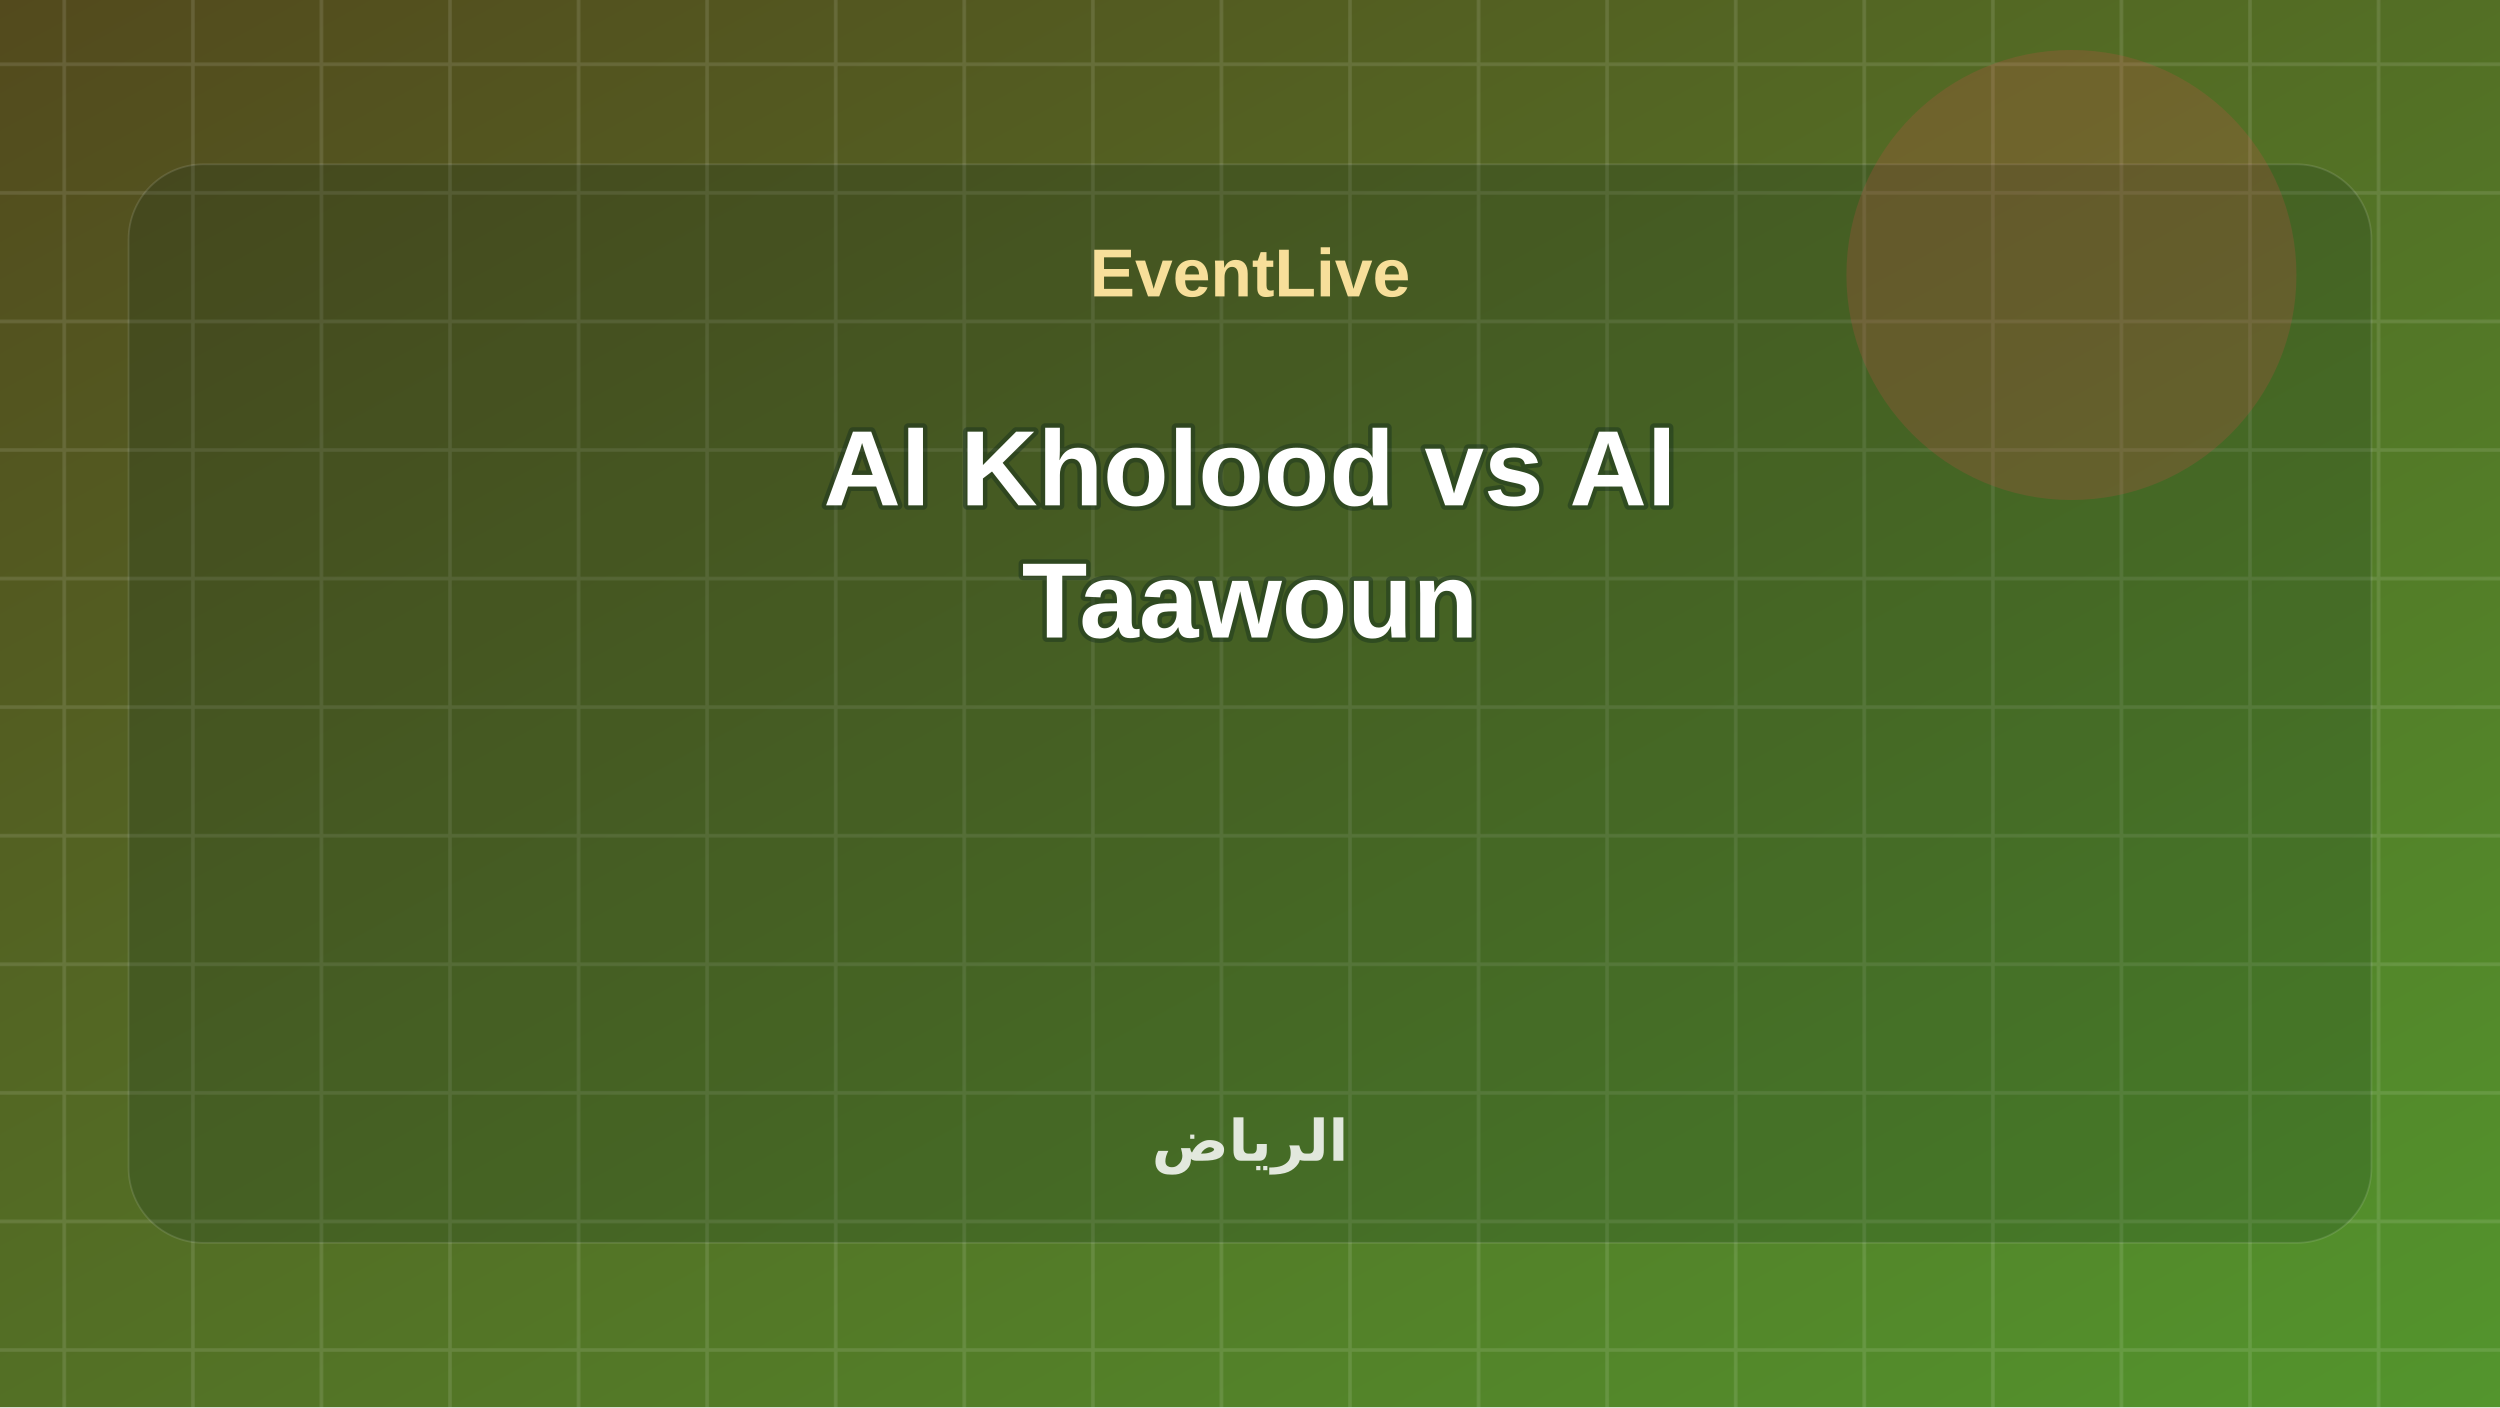
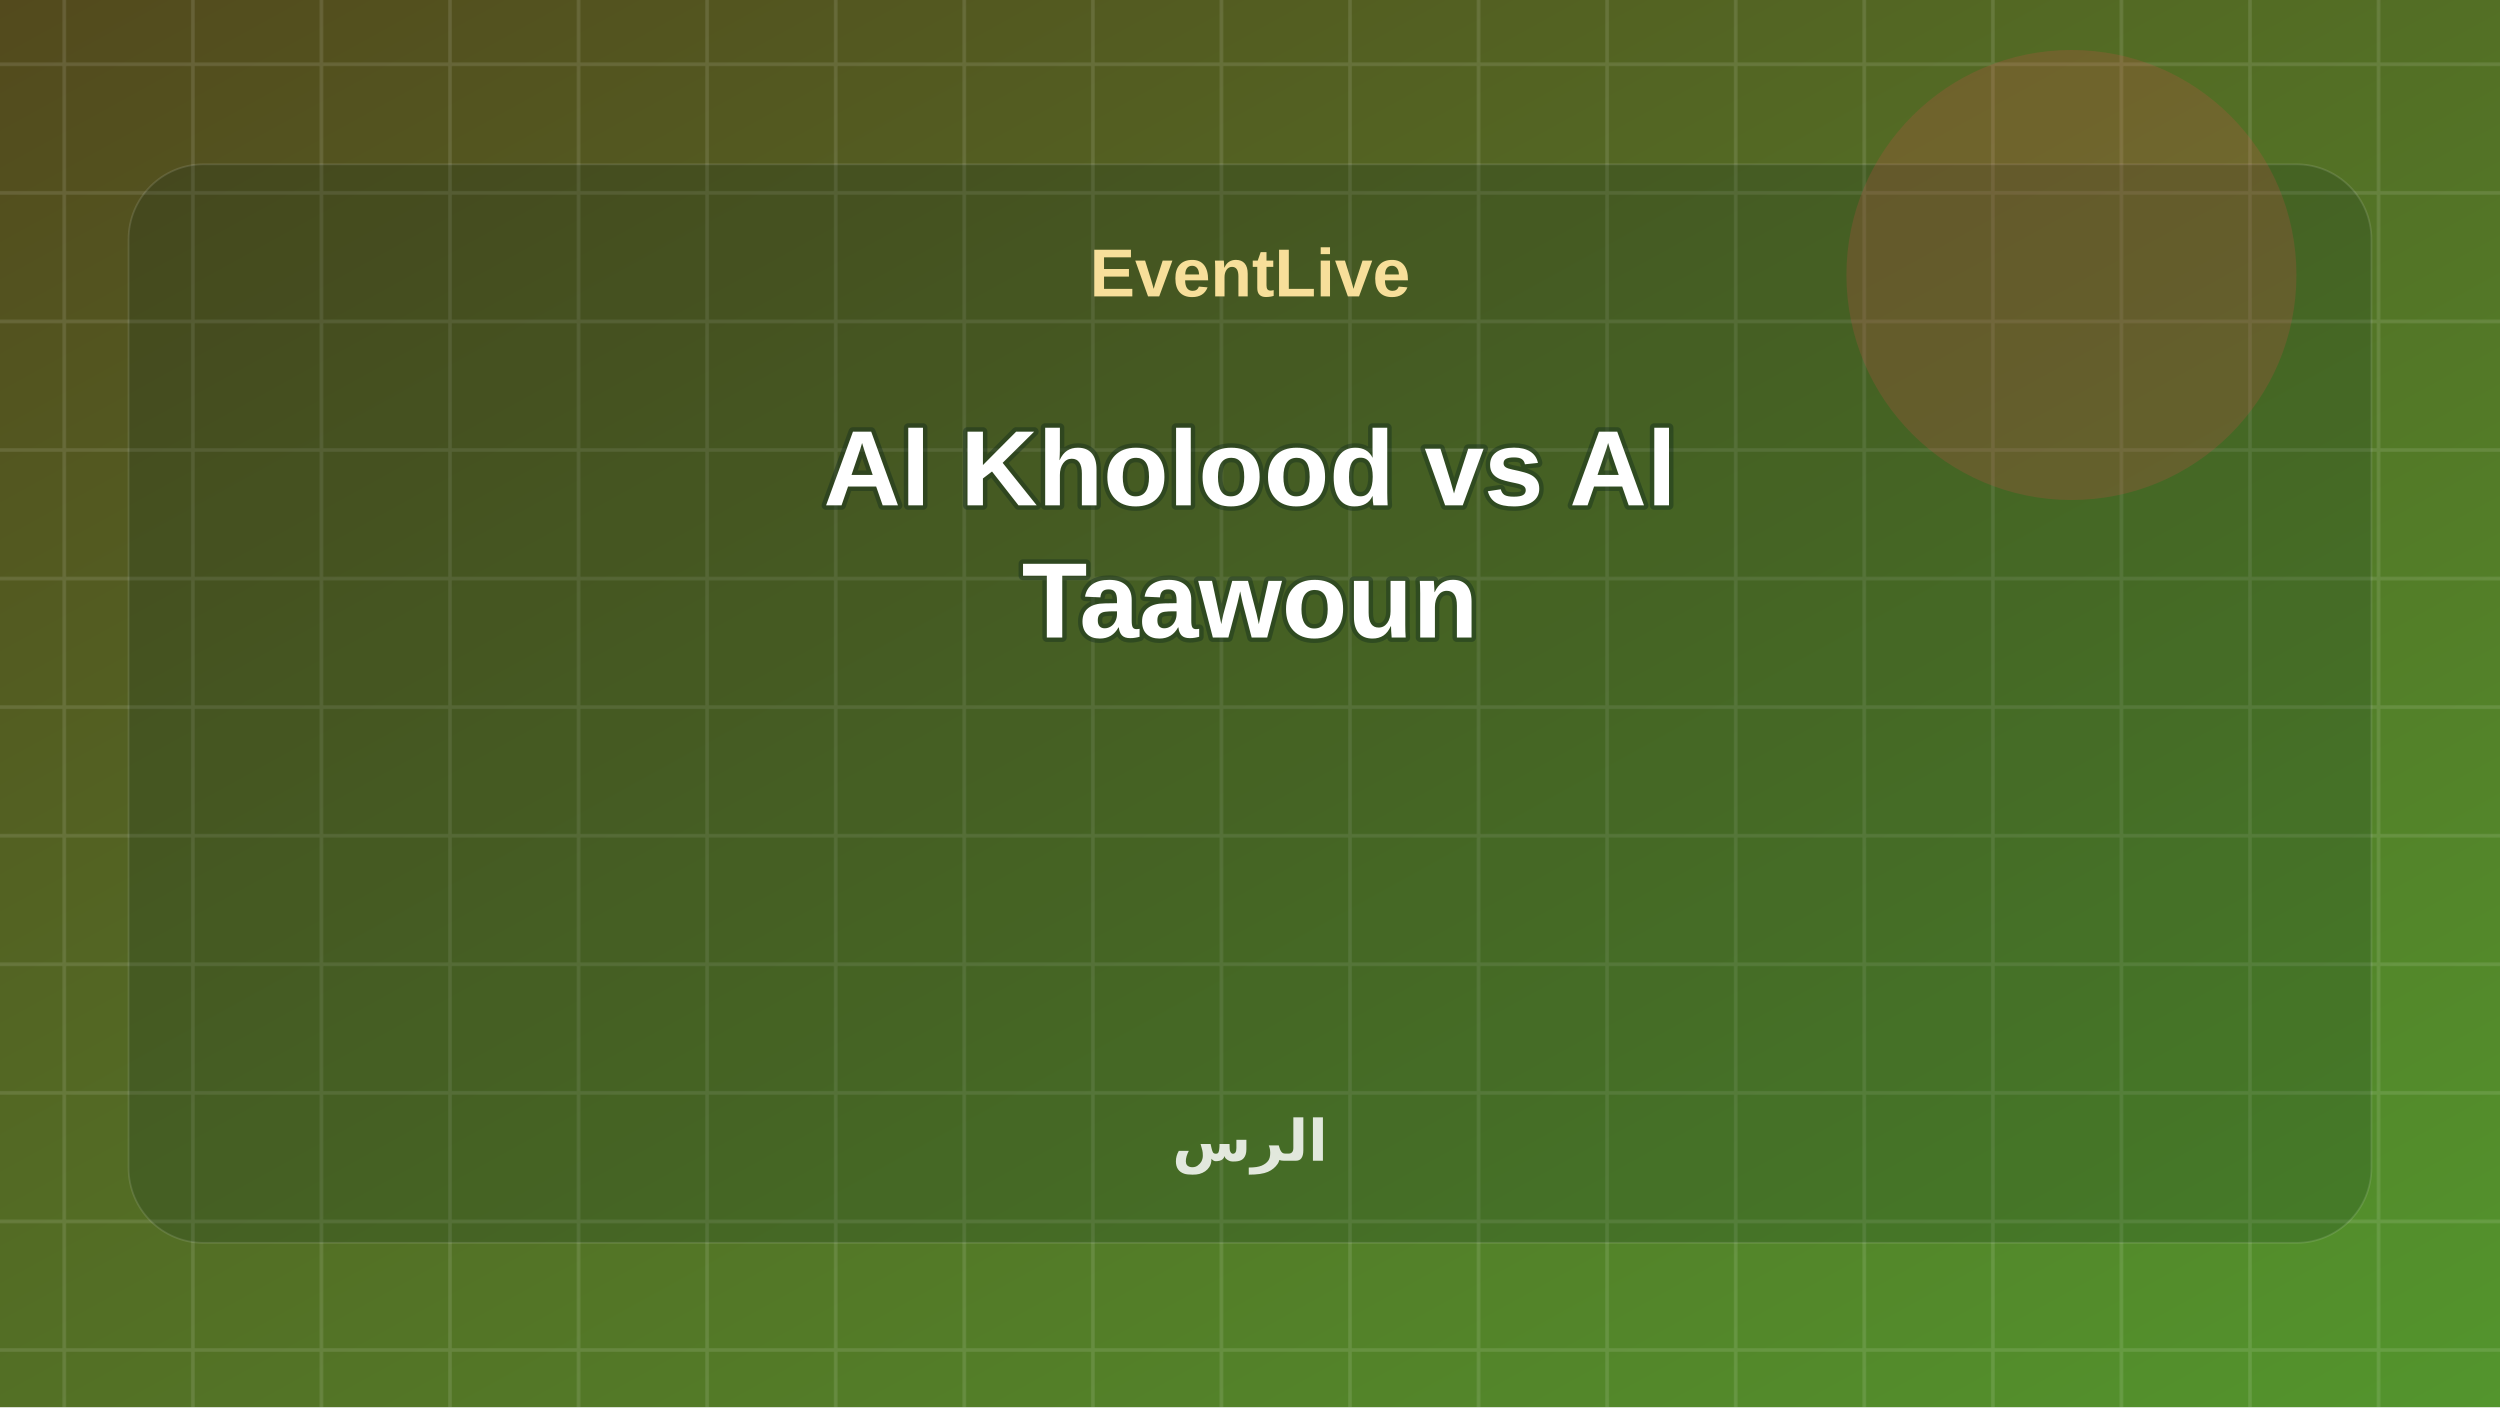
<svg xmlns="http://www.w3.org/2000/svg" width="1400" height="788" viewBox="0 0 1400 788" role="img" aria-label="Al Kholood vs Al Taawoun">
  <defs>
    <linearGradient id="g" x1="0" y1="0" x2="1" y2="1">
      <stop stop-color="hsl(50 48% 22%)" />
      <stop offset="1" stop-color="hsl(98 54% 38%)" />
    </linearGradient>
    <pattern id="p" width="72" height="72" patternUnits="userSpaceOnUse">
      <path d="M0 36h72M36 0v72" stroke="rgba(255,255,255,.11)" stroke-width="2" />
    </pattern>
  </defs>
  <rect width="1400" height="788" fill="url(#g)" />
  <rect width="1400" height="788" fill="url(#p)" />
  <rect x="72" y="92" width="1256" height="604" rx="42" fill="rgba(7,35,28,.18)" stroke="rgba(255,255,255,.12)" />
  <circle cx="1160" cy="154" r="126" fill="rgba(229,72,77,.2)" />
  <text x="700" y="166" text-anchor="middle" fill="#f7df9a" font-family="Arial, sans-serif" font-size="38" font-weight="700">EventLive</text>
  <text x="700" y="283" text-anchor="middle" direction="ltr" unicode-bidi="plaintext" fill="#fff" font-family="Arial, sans-serif" font-size="60" font-weight="800" paint-order="stroke" stroke="rgba(7,35,28,.34)" stroke-width="5" stroke-linejoin="round">Al Kholood vs Al</text>
  <text x="700" y="357" text-anchor="middle" direction="ltr" unicode-bidi="plaintext" fill="#fff" font-family="Arial, sans-serif" font-size="60" font-weight="800" paint-order="stroke" stroke="rgba(7,35,28,.34)" stroke-width="5" stroke-linejoin="round">Taawoun</text>
-   <text x="700" y="650" text-anchor="middle" fill="rgba(255,255,255,.84)" font-family="Arial, sans-serif" font-size="32" font-weight="700">الرياض</text>
+   <text x="700" y="650" text-anchor="middle" fill="rgba(255,255,255,.84)" font-family="Arial, sans-serif" font-size="32" font-weight="700">الرس</text>
</svg>
